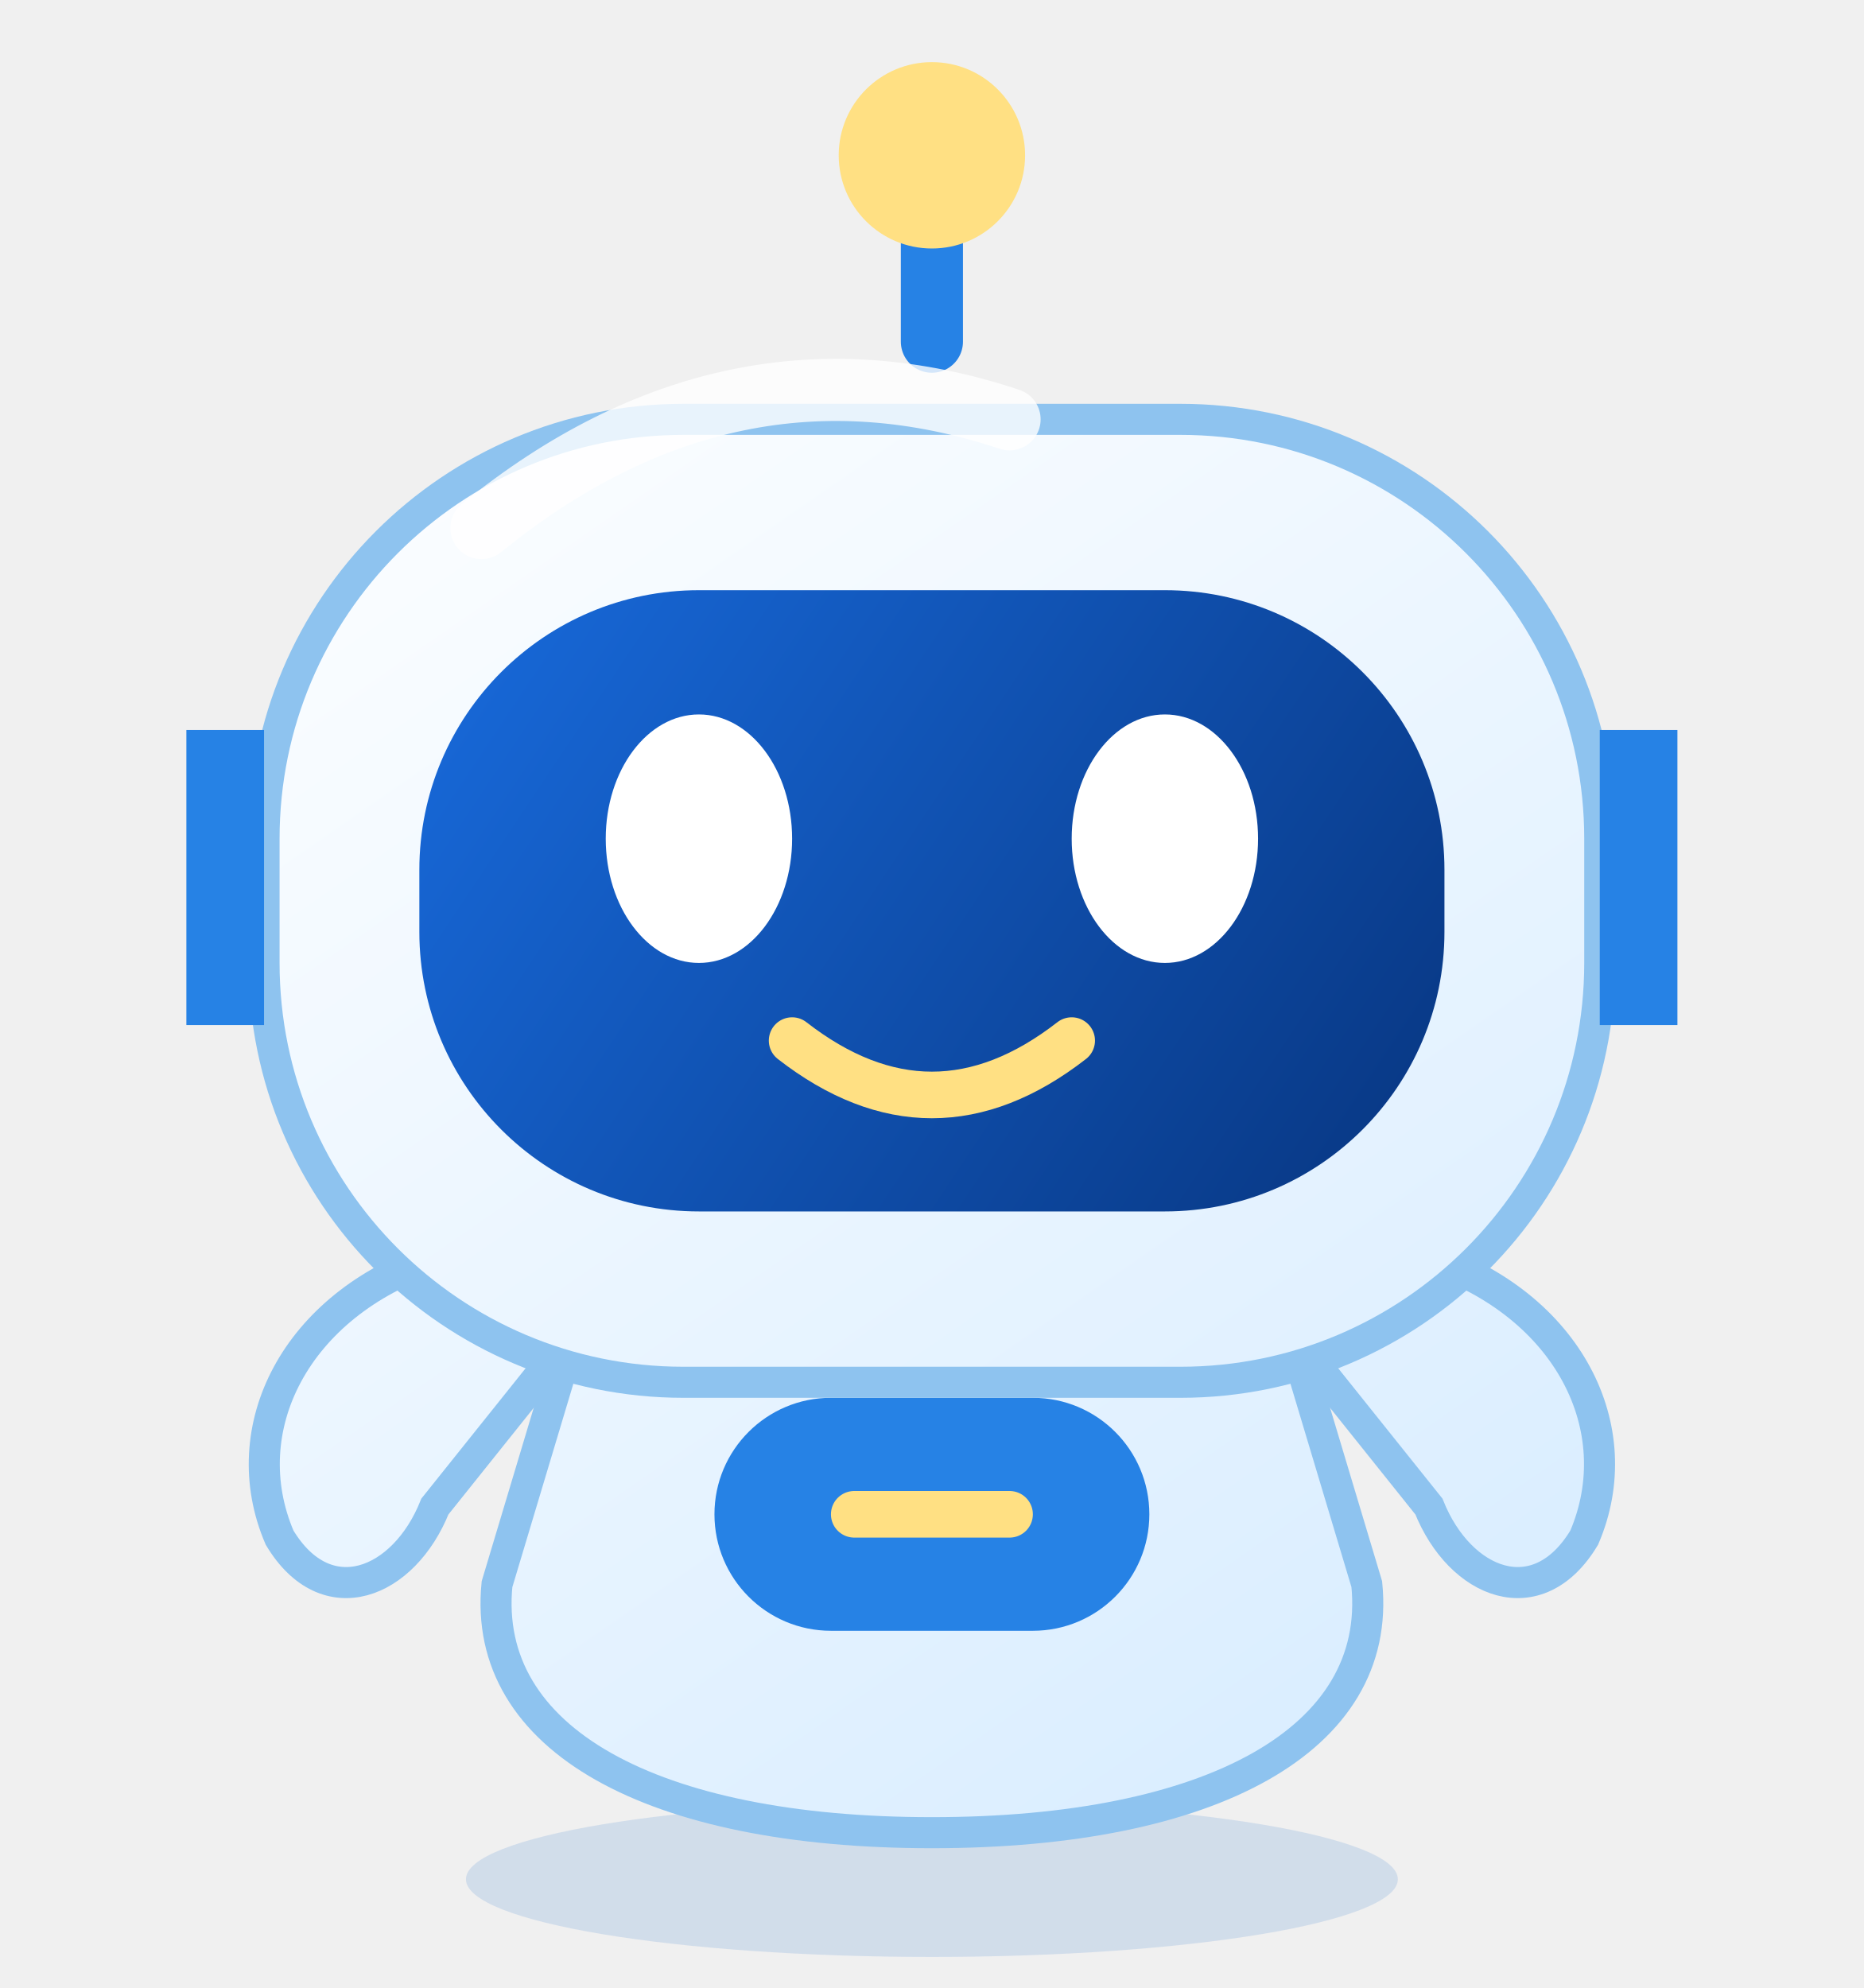
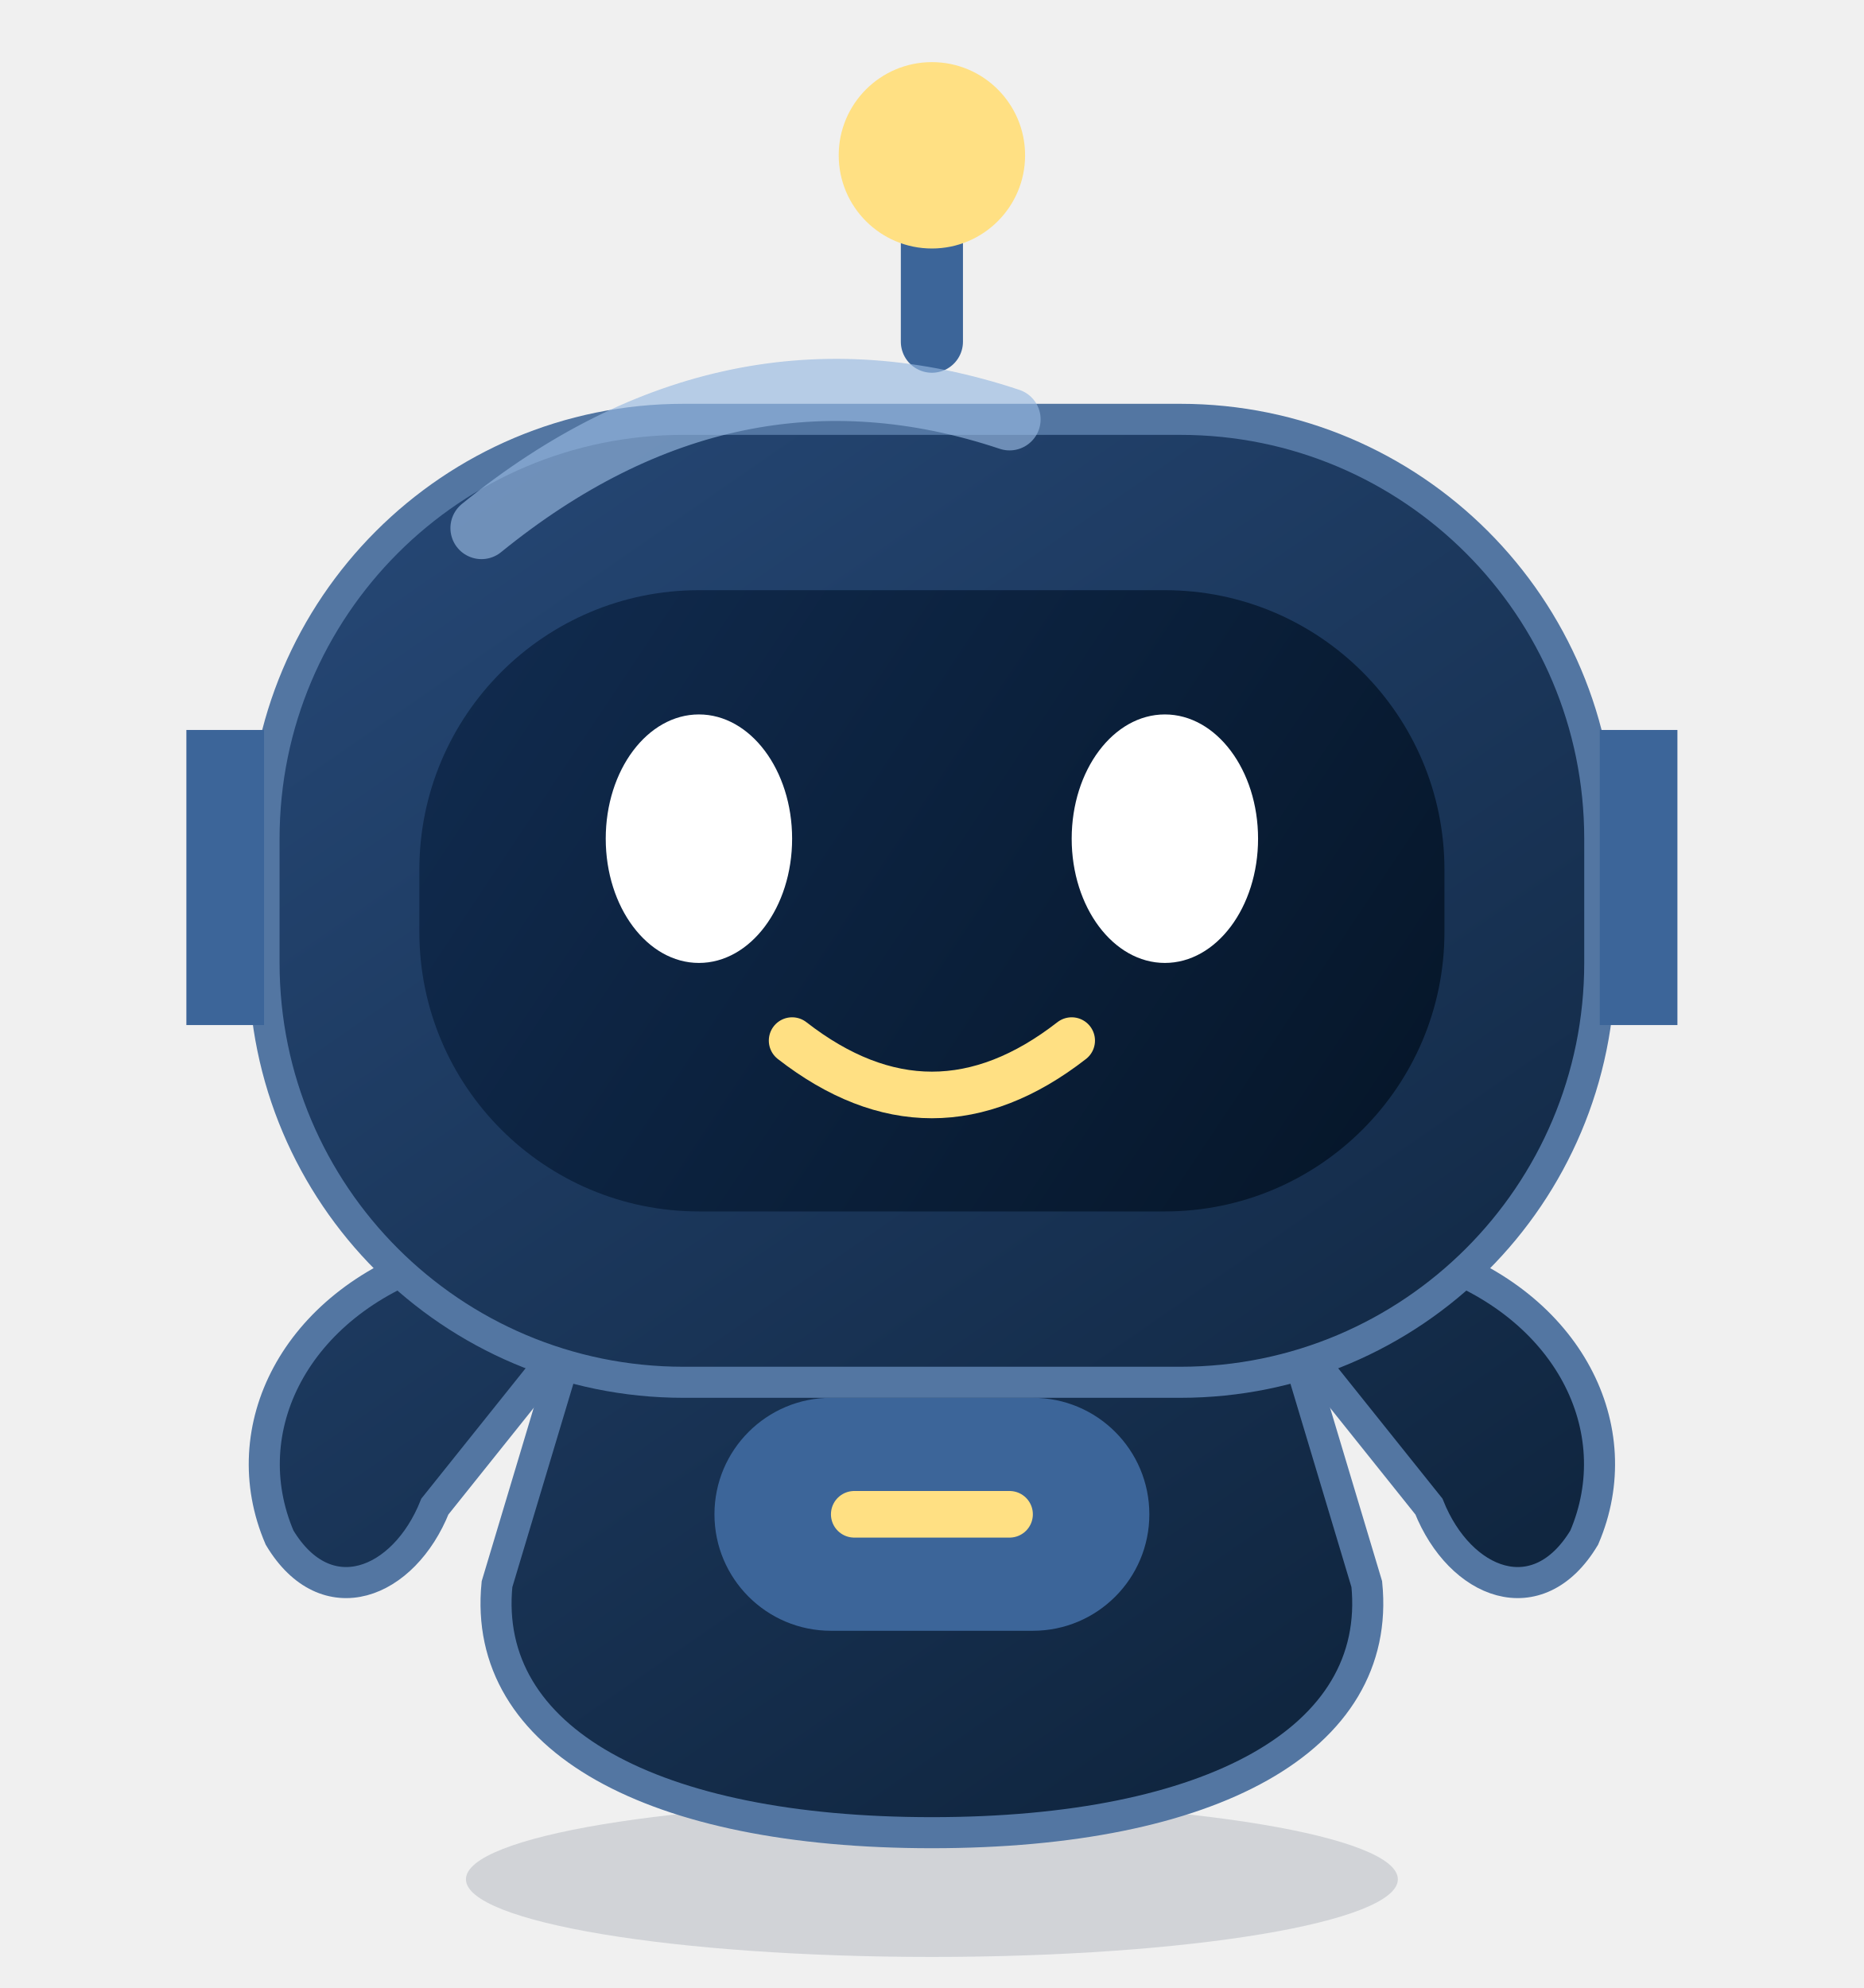
<svg xmlns="http://www.w3.org/2000/svg" viewBox="0 0 120 128" fill="none">
  <defs>
    <linearGradient id="shell" x1="30" y1="12" x2="93" y2="103" gradientUnits="userSpaceOnUse">
-       <stop stop-color="#fff" />
-       <stop offset="1" stop-color="#dbeeff" />
+       <stop stop-color="#284b7b" />
+       <stop offset="1" stop-color="#102640" />
    </linearGradient>
    <linearGradient id="face" x1="33" y1="39" x2="87" y2="75" gradientUnits="userSpaceOnUse">
-       <stop stop-color="#1767d6" />
-       <stop offset="1" stop-color="#093a88" />
+       <stop stop-color="#102a4d" />
+       <stop offset="1" stop-color="#06172b" />
    </linearGradient>
  </defs>
-   <ellipse cx="60" cy="121" rx="30" ry="5" fill="#1264c7" opacity=".14" />
-   <path d="M60 22v-9" stroke="#2682e5" stroke-width="4" stroke-linecap="round" />
+   <ellipse cx="60" cy="121" rx="30" ry="5" fill="#0b1f3a" opacity=".14" />
+   <path d="M60 22v-9" stroke="#3c6599" stroke-width="4" stroke-linecap="round" />
  <circle cx="60" cy="10" r="6" fill="#ffe083" />
-   <path d="M28 81c-9 3-13 11-10 18 3 5 8 3 10-2l8-10M92 81c9 3 13 11 10 18-3 5-8 3-10-2l-8-10" fill="url(#shell)" stroke="#8ec3ef" stroke-width="2" />
-   <path d="M38 82h44l6 20c1 10-10 16-28 16s-29-6-28-16z" fill="url(#shell)" stroke="#8ec3ef" stroke-width="2" />
-   <rect x="46" y="90" width="28" height="15" rx="7.5" fill="#2682e5" />
+   <path d="M28 81c-9 3-13 11-10 18 3 5 8 3 10-2l8-10M92 81c9 3 13 11 10 18-3 5-8 3-10-2l-8-10" fill="url(#shell)" stroke="#5376a2" stroke-width="2" />
+   <path d="M38 82h44l6 20c1 10-10 16-28 16s-29-6-28-16z" fill="url(#shell)" stroke="#5376a2" stroke-width="2" />
+   <rect x="46" y="90" width="28" height="15" rx="7.5" fill="#3c6599" />
  <path d="M55 97.5h10" stroke="#ffe083" stroke-width="3" stroke-linecap="round" />
-   <rect x="17" y="27" width="86" height="62" rx="27" fill="url(#shell)" stroke="#8ec3ef" stroke-width="2" />
-   <path d="M17 47h-5v19h5M103 47h5v19h-5" fill="#2682e5" />
+   <rect x="17" y="27" width="86" height="62" rx="27" fill="url(#shell)" stroke="#5376a2" stroke-width="2" />
+   <path d="M17 47h-5v19h5M103 47h5v19h-5" fill="#3c6599" />
  <rect x="27" y="38" width="66" height="40" rx="18" fill="url(#face)" />
  <ellipse cx="45" cy="54" rx="6" ry="8" fill="#fff" />
  <ellipse cx="75" cy="54" rx="6" ry="8" fill="#fff" />
  <path d="M51 67q9 7 18 0" stroke="#ffe083" stroke-width="3" stroke-linecap="round" />
-   <path d="M31 34q16-13 34-7" stroke="#fff" stroke-width="4" stroke-linecap="round" opacity=".8" />
+   <path d="M31 34q16-13 34-7" stroke="#96b8e0" stroke-width="4" stroke-linecap="round" opacity=".65" />
</svg>
